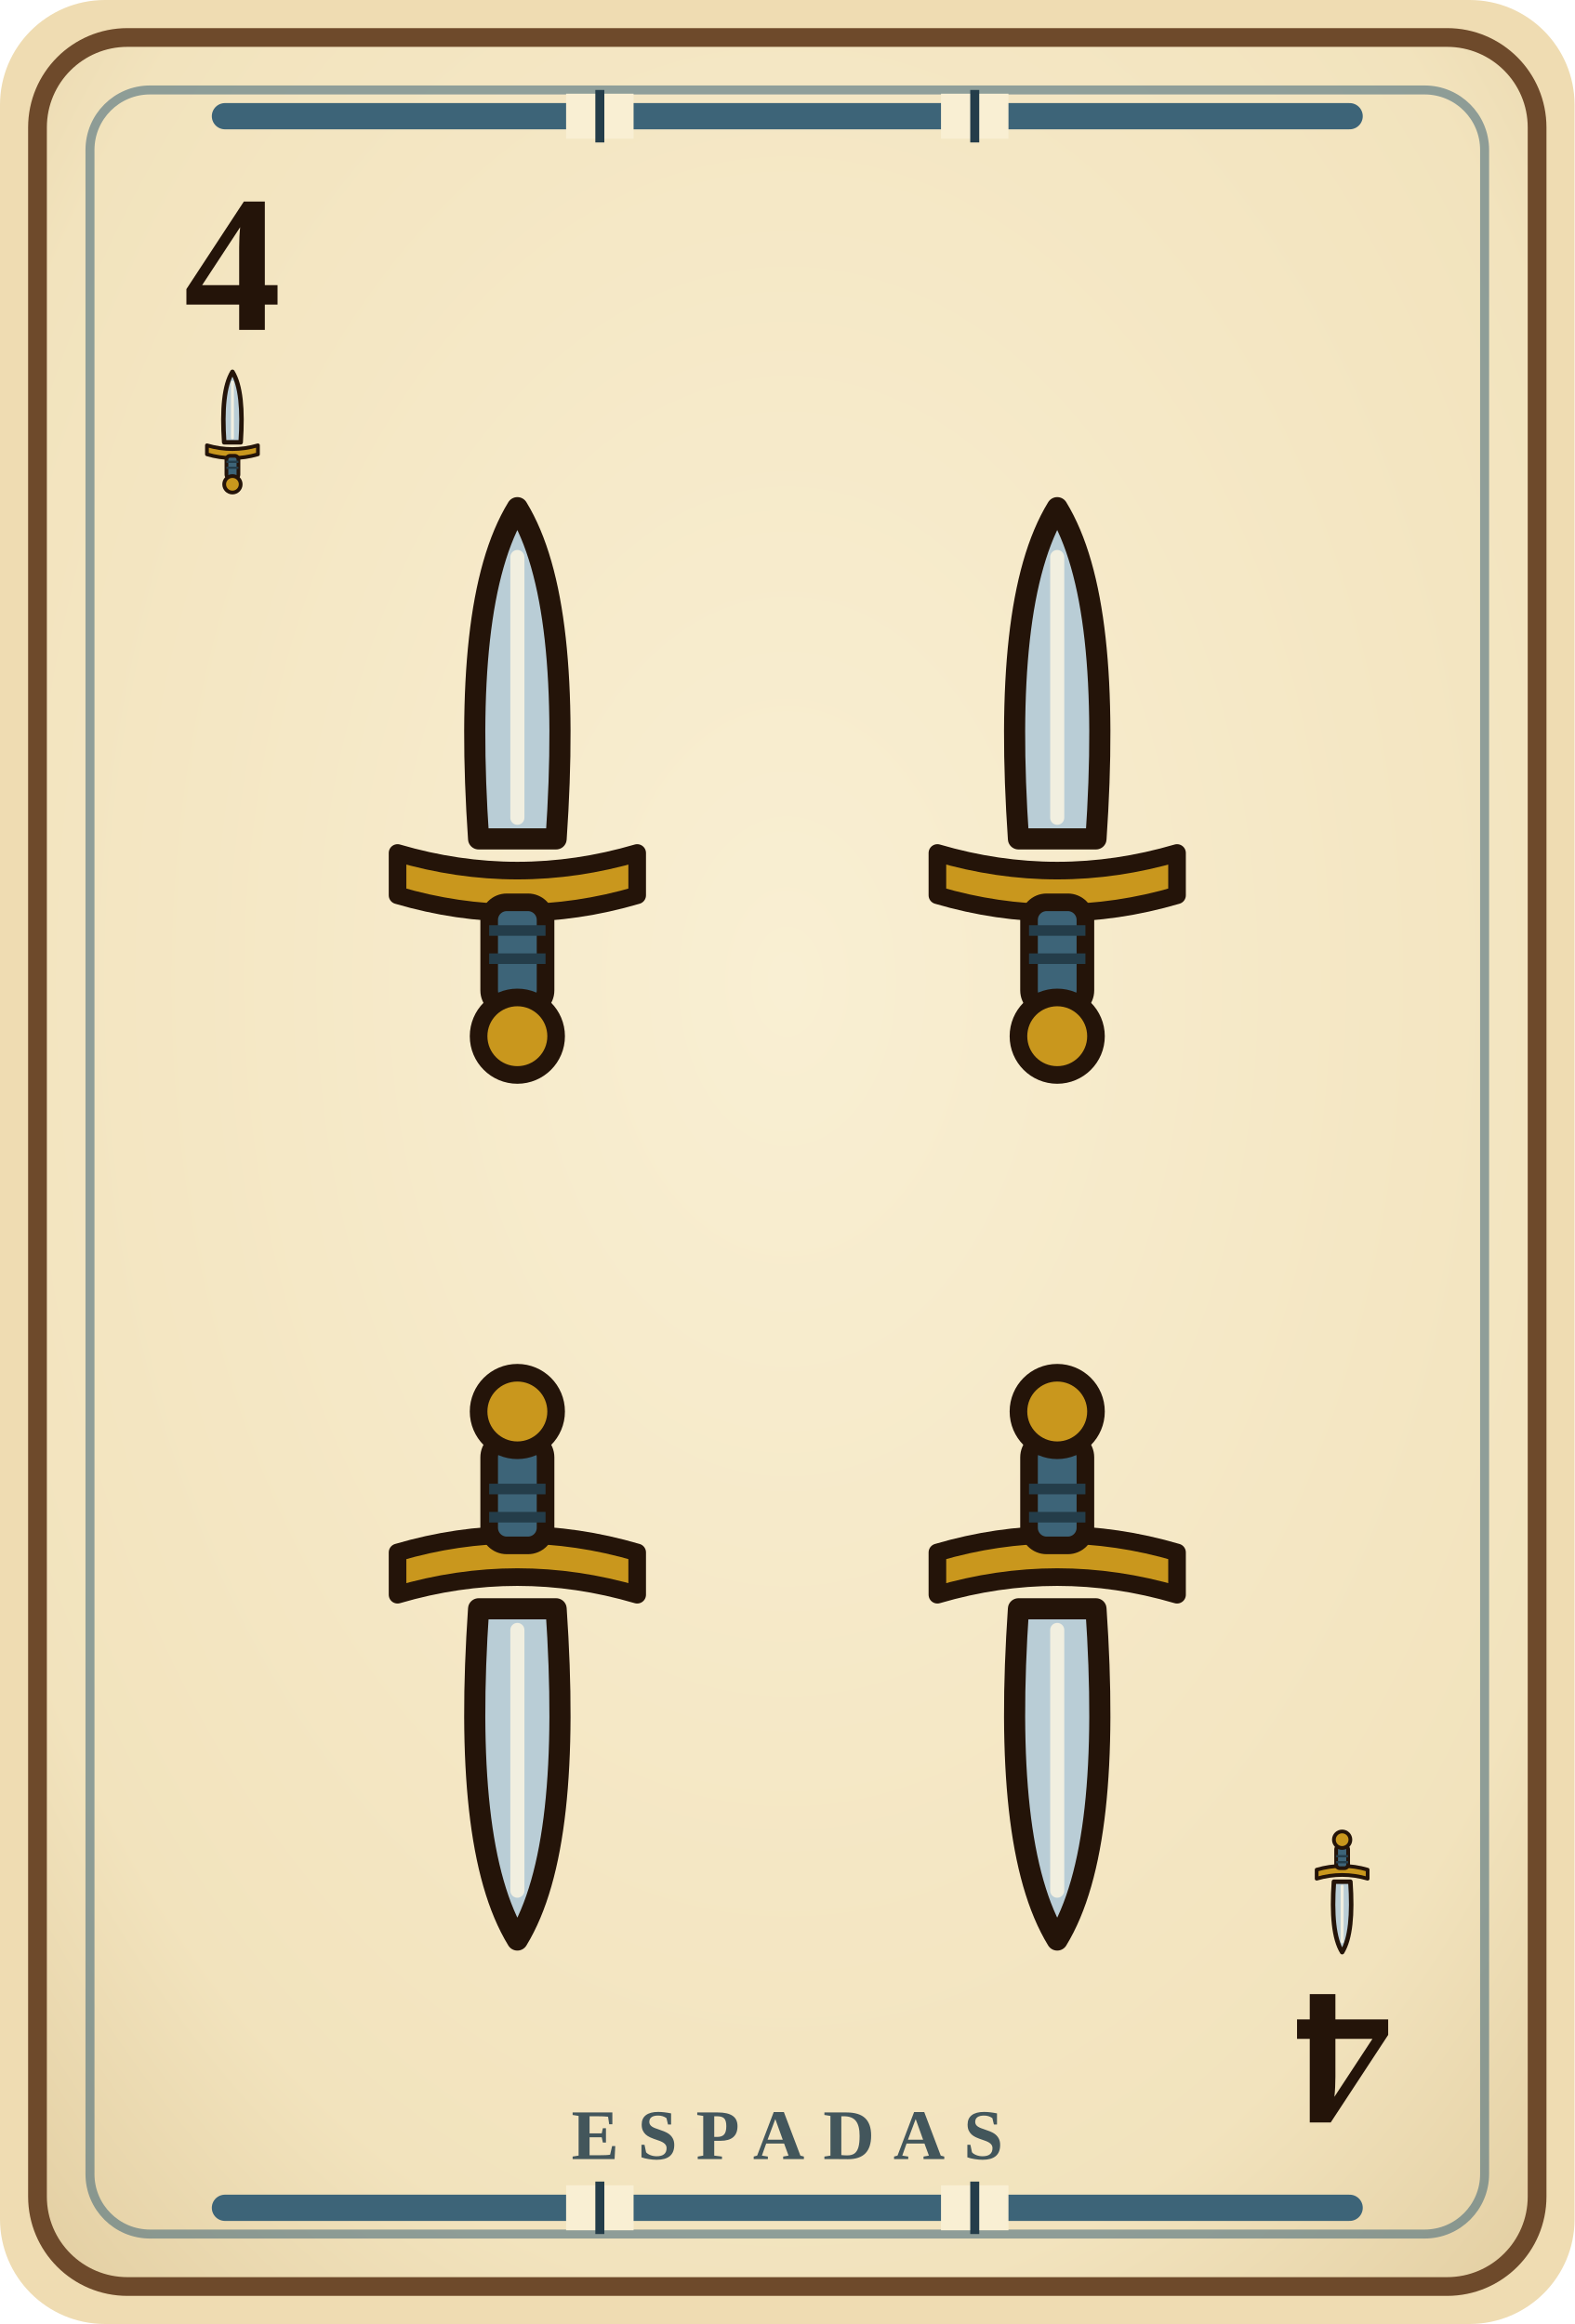
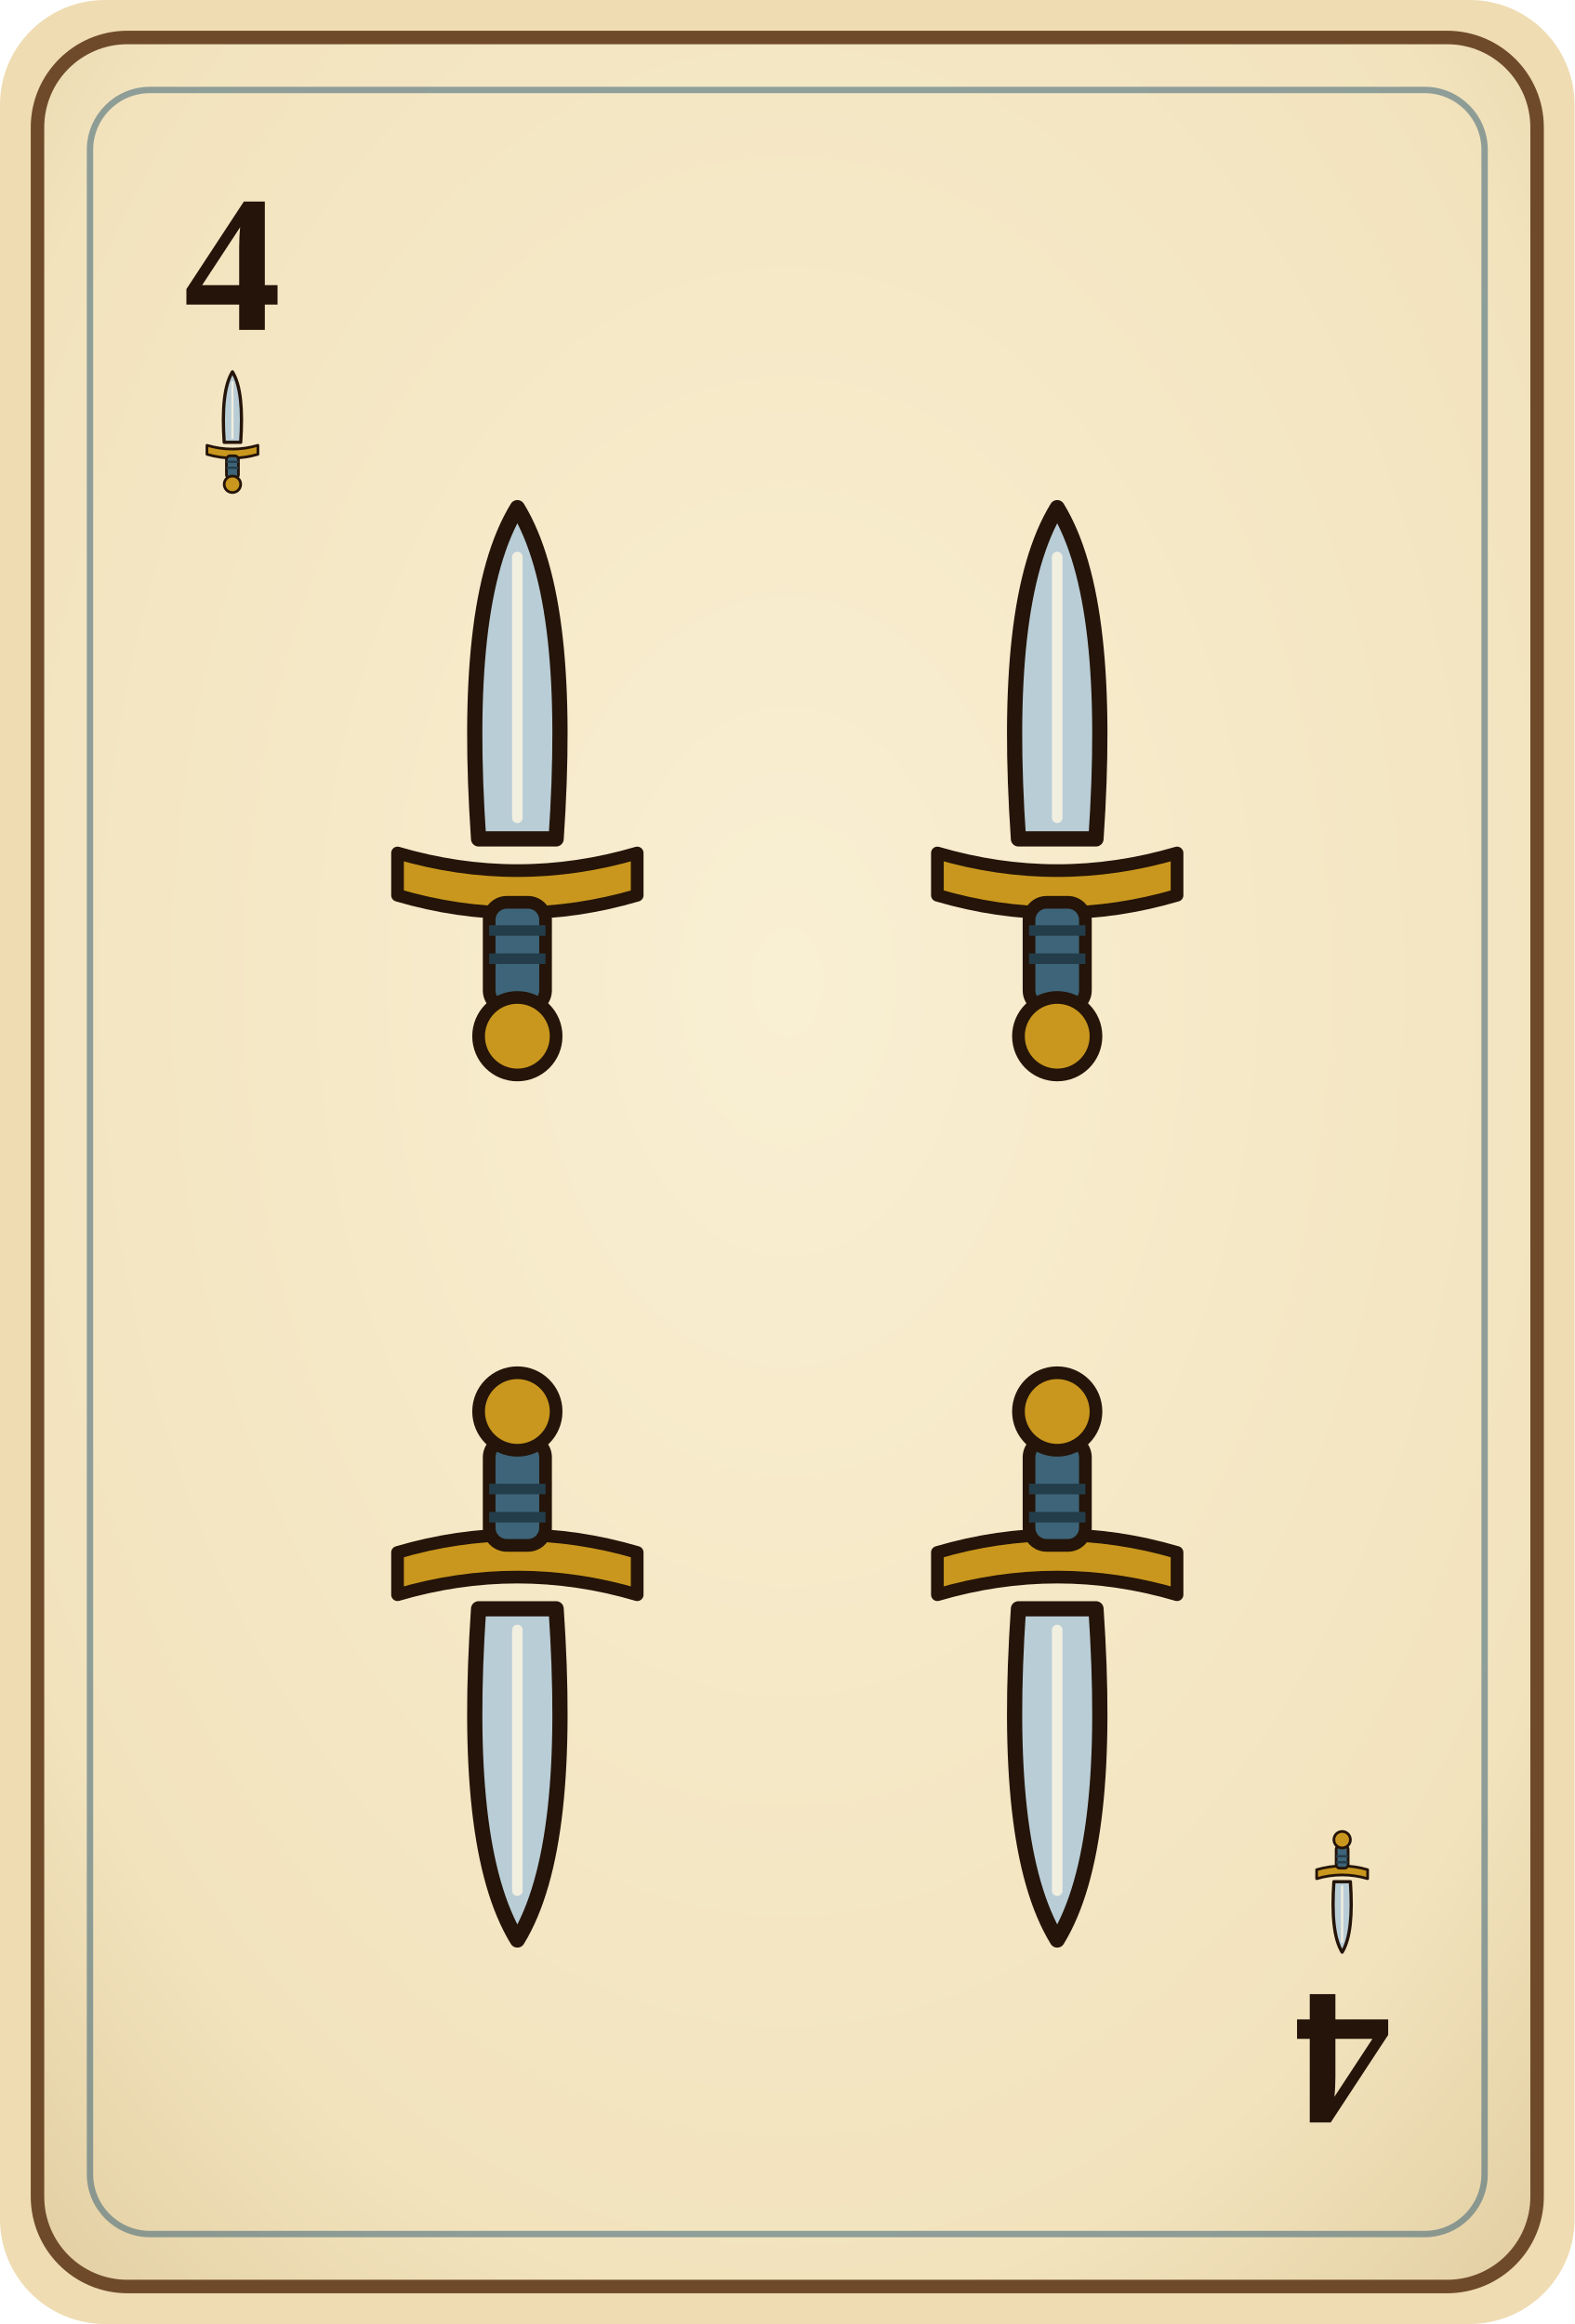
<svg xmlns="http://www.w3.org/2000/svg" width="420" height="620" viewBox="0 0 420 620" role="img" aria-label="4 de ESPADAS">
  <defs>
    <radialGradient id="paper" cx="50%" cy="42%" r="75%">
      <stop offset="0%" stop-color="#f9efd3" />
      <stop offset="78%" stop-color="#f2e3bd" />
      <stop offset="100%" stop-color="#e4d0a4" />
    </radialGradient>
  </defs>
  <rect width="420" height="620" rx="28" fill="#efdcb2" />
-   <rect x="10" y="10" width="400" height="600" rx="24" fill="url(#paper)" stroke="#6e4a2b" stroke-width="5" />
-   <rect x="24" y="24" width="372" height="572" rx="16" fill="none" stroke="#3d6478" stroke-width="2.4" opacity="0.55" />
-   <path d="M60,31 H360 M60,589 H360" stroke="#3d6478" stroke-width="7" stroke-linecap="round" />
-   <rect x="151.0" y="25" width="18" height="12" fill="#f9efd3" />
-   <path d="M160.0,24 L160.0,38" stroke="#243d4a" stroke-width="2.4" />
-   <rect x="151.0" y="583" width="18" height="12" fill="#f9efd3" />
-   <path d="M160.0,582 L160.0,596" stroke="#243d4a" stroke-width="2.4" />
-   <rect x="251.0" y="25" width="18" height="12" fill="#f9efd3" />
-   <path d="M260.0,24 L260.0,38" stroke="#243d4a" stroke-width="2.4" />
-   <rect x="251.0" y="583" width="18" height="12" fill="#f9efd3" />
-   <path d="M260.0,582 L260.0,596" stroke="#243d4a" stroke-width="2.4" />
+   <rect x="10" y="10" width="400" height="600" rx="24" fill="url(#paper)" stroke="#6e4a2b" stroke-width="3.60" />
+   <rect x="24" y="24" width="372" height="572" rx="16" fill="none" stroke="#3d6478" stroke-width="1.7" opacity="0.55" />
  <g transform="translate(62 88) rotate(0)">
    <text x="0" y="0" text-anchor="middle" font-family="Georgia, 'Times New Roman', serif" font-size="52" font-weight="700" fill="#241409">4</text>
    <g transform="translate(0 26) rotate(0) scale(0.2)">
-       <path d="M0,-74 C11,-56 14,-24 11,20 L-11,20 C-14,-24 -11,-56 0,-74 Z" fill="#b9cdd6" stroke="#241409" stroke-width="6" stroke-linejoin="round" />
-       <path d="M0,-60 L0,14" stroke="#faf4e2" stroke-width="4" stroke-linecap="round" opacity="0.85" />
-       <path d="M-34,24 Q0,34 34,24 L34,36 Q0,46 -34,36 Z" fill="#c9971d" stroke="#241409" stroke-width="5" stroke-linejoin="round" />
-       <rect x="-8" y="38" width="16" height="30" rx="5" fill="#3d6478" stroke="#241409" stroke-width="5" />
+       <path d="M0,-74 C11,-56 14,-24 11,20 L-11,20 C-14,-24 -11,-56 0,-74 Z" fill="#b9cdd6" stroke="#241409" stroke-width="4.32" stroke-linejoin="round" />
+       <path d="M0,-60 L0,14" stroke="#faf4e2" stroke-width="3" stroke-linecap="round" opacity="0.85" />
+       <path d="M-34,24 Q0,34 34,24 L34,36 Q0,46 -34,36 Z" fill="#c9971d" stroke="#241409" stroke-width="3.60" stroke-linejoin="round" />
+       <rect x="-8" y="38" width="16" height="30" rx="5" fill="#3d6478" stroke="#241409" stroke-width="3.60" />
      <path d="M-8,46 H8 M-8,54 H8" stroke="#243d4a" stroke-width="3" />
-       <circle cx="0" cy="76" r="11" fill="#c9971d" stroke="#241409" stroke-width="5" />
+       <circle cx="0" cy="76" r="11" fill="#c9971d" stroke="#241409" stroke-width="3.60" />
    </g>
  </g>
  <g transform="translate(358 532) rotate(180)">
    <text x="0" y="0" text-anchor="middle" font-family="Georgia, 'Times New Roman', serif" font-size="52" font-weight="700" fill="#241409">4</text>
    <g transform="translate(0 26) rotate(0) scale(0.2)">
-       <path d="M0,-74 C11,-56 14,-24 11,20 L-11,20 C-14,-24 -11,-56 0,-74 Z" fill="#b9cdd6" stroke="#241409" stroke-width="6" stroke-linejoin="round" />
-       <path d="M0,-60 L0,14" stroke="#faf4e2" stroke-width="4" stroke-linecap="round" opacity="0.85" />
-       <path d="M-34,24 Q0,34 34,24 L34,36 Q0,46 -34,36 Z" fill="#c9971d" stroke="#241409" stroke-width="5" stroke-linejoin="round" />
-       <rect x="-8" y="38" width="16" height="30" rx="5" fill="#3d6478" stroke="#241409" stroke-width="5" />
+       <path d="M0,-74 C11,-56 14,-24 11,20 L-11,20 C-14,-24 -11,-56 0,-74 Z" fill="#b9cdd6" stroke="#241409" stroke-width="4.32" stroke-linejoin="round" />
+       <path d="M0,-60 L0,14" stroke="#faf4e2" stroke-width="3" stroke-linecap="round" opacity="0.85" />
+       <path d="M-34,24 Q0,34 34,24 L34,36 Q0,46 -34,36 Z" fill="#c9971d" stroke="#241409" stroke-width="3.60" stroke-linejoin="round" />
+       <rect x="-8" y="38" width="16" height="30" rx="5" fill="#3d6478" stroke="#241409" stroke-width="3.60" />
      <path d="M-8,46 H8 M-8,54 H8" stroke="#243d4a" stroke-width="3" />
-       <circle cx="0" cy="76" r="11" fill="#c9971d" stroke="#241409" stroke-width="5" />
+       <circle cx="0" cy="76" r="11" fill="#c9971d" stroke="#241409" stroke-width="3.60" />
    </g>
  </g>
-   <text x="210" y="576" text-anchor="middle" font-family="Georgia, 'Times New Roman', serif" font-size="19" font-weight="700" letter-spacing="5" fill="#243d4a" opacity="0.85">ESPADAS</text>
  <g transform="translate(138 205) rotate(0) scale(0.94)">
-     <path d="M0,-74 C11,-56 14,-24 11,20 L-11,20 C-14,-24 -11,-56 0,-74 Z" fill="#b9cdd6" stroke="#241409" stroke-width="6" stroke-linejoin="round" />
-     <path d="M0,-60 L0,14" stroke="#faf4e2" stroke-width="4" stroke-linecap="round" opacity="0.85" />
-     <path d="M-34,24 Q0,34 34,24 L34,36 Q0,46 -34,36 Z" fill="#c9971d" stroke="#241409" stroke-width="5" stroke-linejoin="round" />
-     <rect x="-8" y="38" width="16" height="30" rx="5" fill="#3d6478" stroke="#241409" stroke-width="5" />
+     <path d="M0,-74 C11,-56 14,-24 11,20 L-11,20 C-14,-24 -11,-56 0,-74 Z" fill="#b9cdd6" stroke="#241409" stroke-width="4.32" stroke-linejoin="round" />
+     <path d="M0,-60 L0,14" stroke="#faf4e2" stroke-width="3" stroke-linecap="round" opacity="0.85" />
+     <path d="M-34,24 Q0,34 34,24 L34,36 Q0,46 -34,36 Z" fill="#c9971d" stroke="#241409" stroke-width="3.60" stroke-linejoin="round" />
+     <rect x="-8" y="38" width="16" height="30" rx="5" fill="#3d6478" stroke="#241409" stroke-width="3.60" />
    <path d="M-8,46 H8 M-8,54 H8" stroke="#243d4a" stroke-width="3" />
-     <circle cx="0" cy="76" r="11" fill="#c9971d" stroke="#241409" stroke-width="5" />
+     <circle cx="0" cy="76" r="11" fill="#c9971d" stroke="#241409" stroke-width="3.60" />
  </g>
  <g transform="translate(282 205) rotate(0) scale(0.94)">
-     <path d="M0,-74 C11,-56 14,-24 11,20 L-11,20 C-14,-24 -11,-56 0,-74 Z" fill="#b9cdd6" stroke="#241409" stroke-width="6" stroke-linejoin="round" />
-     <path d="M0,-60 L0,14" stroke="#faf4e2" stroke-width="4" stroke-linecap="round" opacity="0.85" />
-     <path d="M-34,24 Q0,34 34,24 L34,36 Q0,46 -34,36 Z" fill="#c9971d" stroke="#241409" stroke-width="5" stroke-linejoin="round" />
-     <rect x="-8" y="38" width="16" height="30" rx="5" fill="#3d6478" stroke="#241409" stroke-width="5" />
+     <path d="M0,-74 C11,-56 14,-24 11,20 L-11,20 C-14,-24 -11,-56 0,-74 Z" fill="#b9cdd6" stroke="#241409" stroke-width="4.32" stroke-linejoin="round" />
+     <path d="M0,-60 L0,14" stroke="#faf4e2" stroke-width="3" stroke-linecap="round" opacity="0.85" />
+     <path d="M-34,24 Q0,34 34,24 L34,36 Q0,46 -34,36 Z" fill="#c9971d" stroke="#241409" stroke-width="3.60" stroke-linejoin="round" />
+     <rect x="-8" y="38" width="16" height="30" rx="5" fill="#3d6478" stroke="#241409" stroke-width="3.60" />
    <path d="M-8,46 H8 M-8,54 H8" stroke="#243d4a" stroke-width="3" />
-     <circle cx="0" cy="76" r="11" fill="#c9971d" stroke="#241409" stroke-width="5" />
+     <circle cx="0" cy="76" r="11" fill="#c9971d" stroke="#241409" stroke-width="3.60" />
  </g>
  <g transform="translate(138 448) rotate(180) scale(0.94)">
-     <path d="M0,-74 C11,-56 14,-24 11,20 L-11,20 C-14,-24 -11,-56 0,-74 Z" fill="#b9cdd6" stroke="#241409" stroke-width="6" stroke-linejoin="round" />
-     <path d="M0,-60 L0,14" stroke="#faf4e2" stroke-width="4" stroke-linecap="round" opacity="0.85" />
-     <path d="M-34,24 Q0,34 34,24 L34,36 Q0,46 -34,36 Z" fill="#c9971d" stroke="#241409" stroke-width="5" stroke-linejoin="round" />
-     <rect x="-8" y="38" width="16" height="30" rx="5" fill="#3d6478" stroke="#241409" stroke-width="5" />
+     <path d="M0,-74 C11,-56 14,-24 11,20 L-11,20 C-14,-24 -11,-56 0,-74 Z" fill="#b9cdd6" stroke="#241409" stroke-width="4.32" stroke-linejoin="round" />
+     <path d="M0,-60 L0,14" stroke="#faf4e2" stroke-width="3" stroke-linecap="round" opacity="0.85" />
+     <path d="M-34,24 Q0,34 34,24 L34,36 Q0,46 -34,36 Z" fill="#c9971d" stroke="#241409" stroke-width="3.60" stroke-linejoin="round" />
+     <rect x="-8" y="38" width="16" height="30" rx="5" fill="#3d6478" stroke="#241409" stroke-width="3.60" />
    <path d="M-8,46 H8 M-8,54 H8" stroke="#243d4a" stroke-width="3" />
-     <circle cx="0" cy="76" r="11" fill="#c9971d" stroke="#241409" stroke-width="5" />
+     <circle cx="0" cy="76" r="11" fill="#c9971d" stroke="#241409" stroke-width="3.60" />
  </g>
  <g transform="translate(282 448) rotate(180) scale(0.94)">
-     <path d="M0,-74 C11,-56 14,-24 11,20 L-11,20 C-14,-24 -11,-56 0,-74 Z" fill="#b9cdd6" stroke="#241409" stroke-width="6" stroke-linejoin="round" />
-     <path d="M0,-60 L0,14" stroke="#faf4e2" stroke-width="4" stroke-linecap="round" opacity="0.85" />
-     <path d="M-34,24 Q0,34 34,24 L34,36 Q0,46 -34,36 Z" fill="#c9971d" stroke="#241409" stroke-width="5" stroke-linejoin="round" />
-     <rect x="-8" y="38" width="16" height="30" rx="5" fill="#3d6478" stroke="#241409" stroke-width="5" />
+     <path d="M0,-74 C11,-56 14,-24 11,20 L-11,20 C-14,-24 -11,-56 0,-74 Z" fill="#b9cdd6" stroke="#241409" stroke-width="4.32" stroke-linejoin="round" />
+     <path d="M0,-60 L0,14" stroke="#faf4e2" stroke-width="3" stroke-linecap="round" opacity="0.85" />
+     <path d="M-34,24 Q0,34 34,24 L34,36 Q0,46 -34,36 Z" fill="#c9971d" stroke="#241409" stroke-width="3.60" stroke-linejoin="round" />
+     <rect x="-8" y="38" width="16" height="30" rx="5" fill="#3d6478" stroke="#241409" stroke-width="3.60" />
    <path d="M-8,46 H8 M-8,54 H8" stroke="#243d4a" stroke-width="3" />
-     <circle cx="0" cy="76" r="11" fill="#c9971d" stroke="#241409" stroke-width="5" />
+     <circle cx="0" cy="76" r="11" fill="#c9971d" stroke="#241409" stroke-width="3.60" />
  </g>
</svg>
